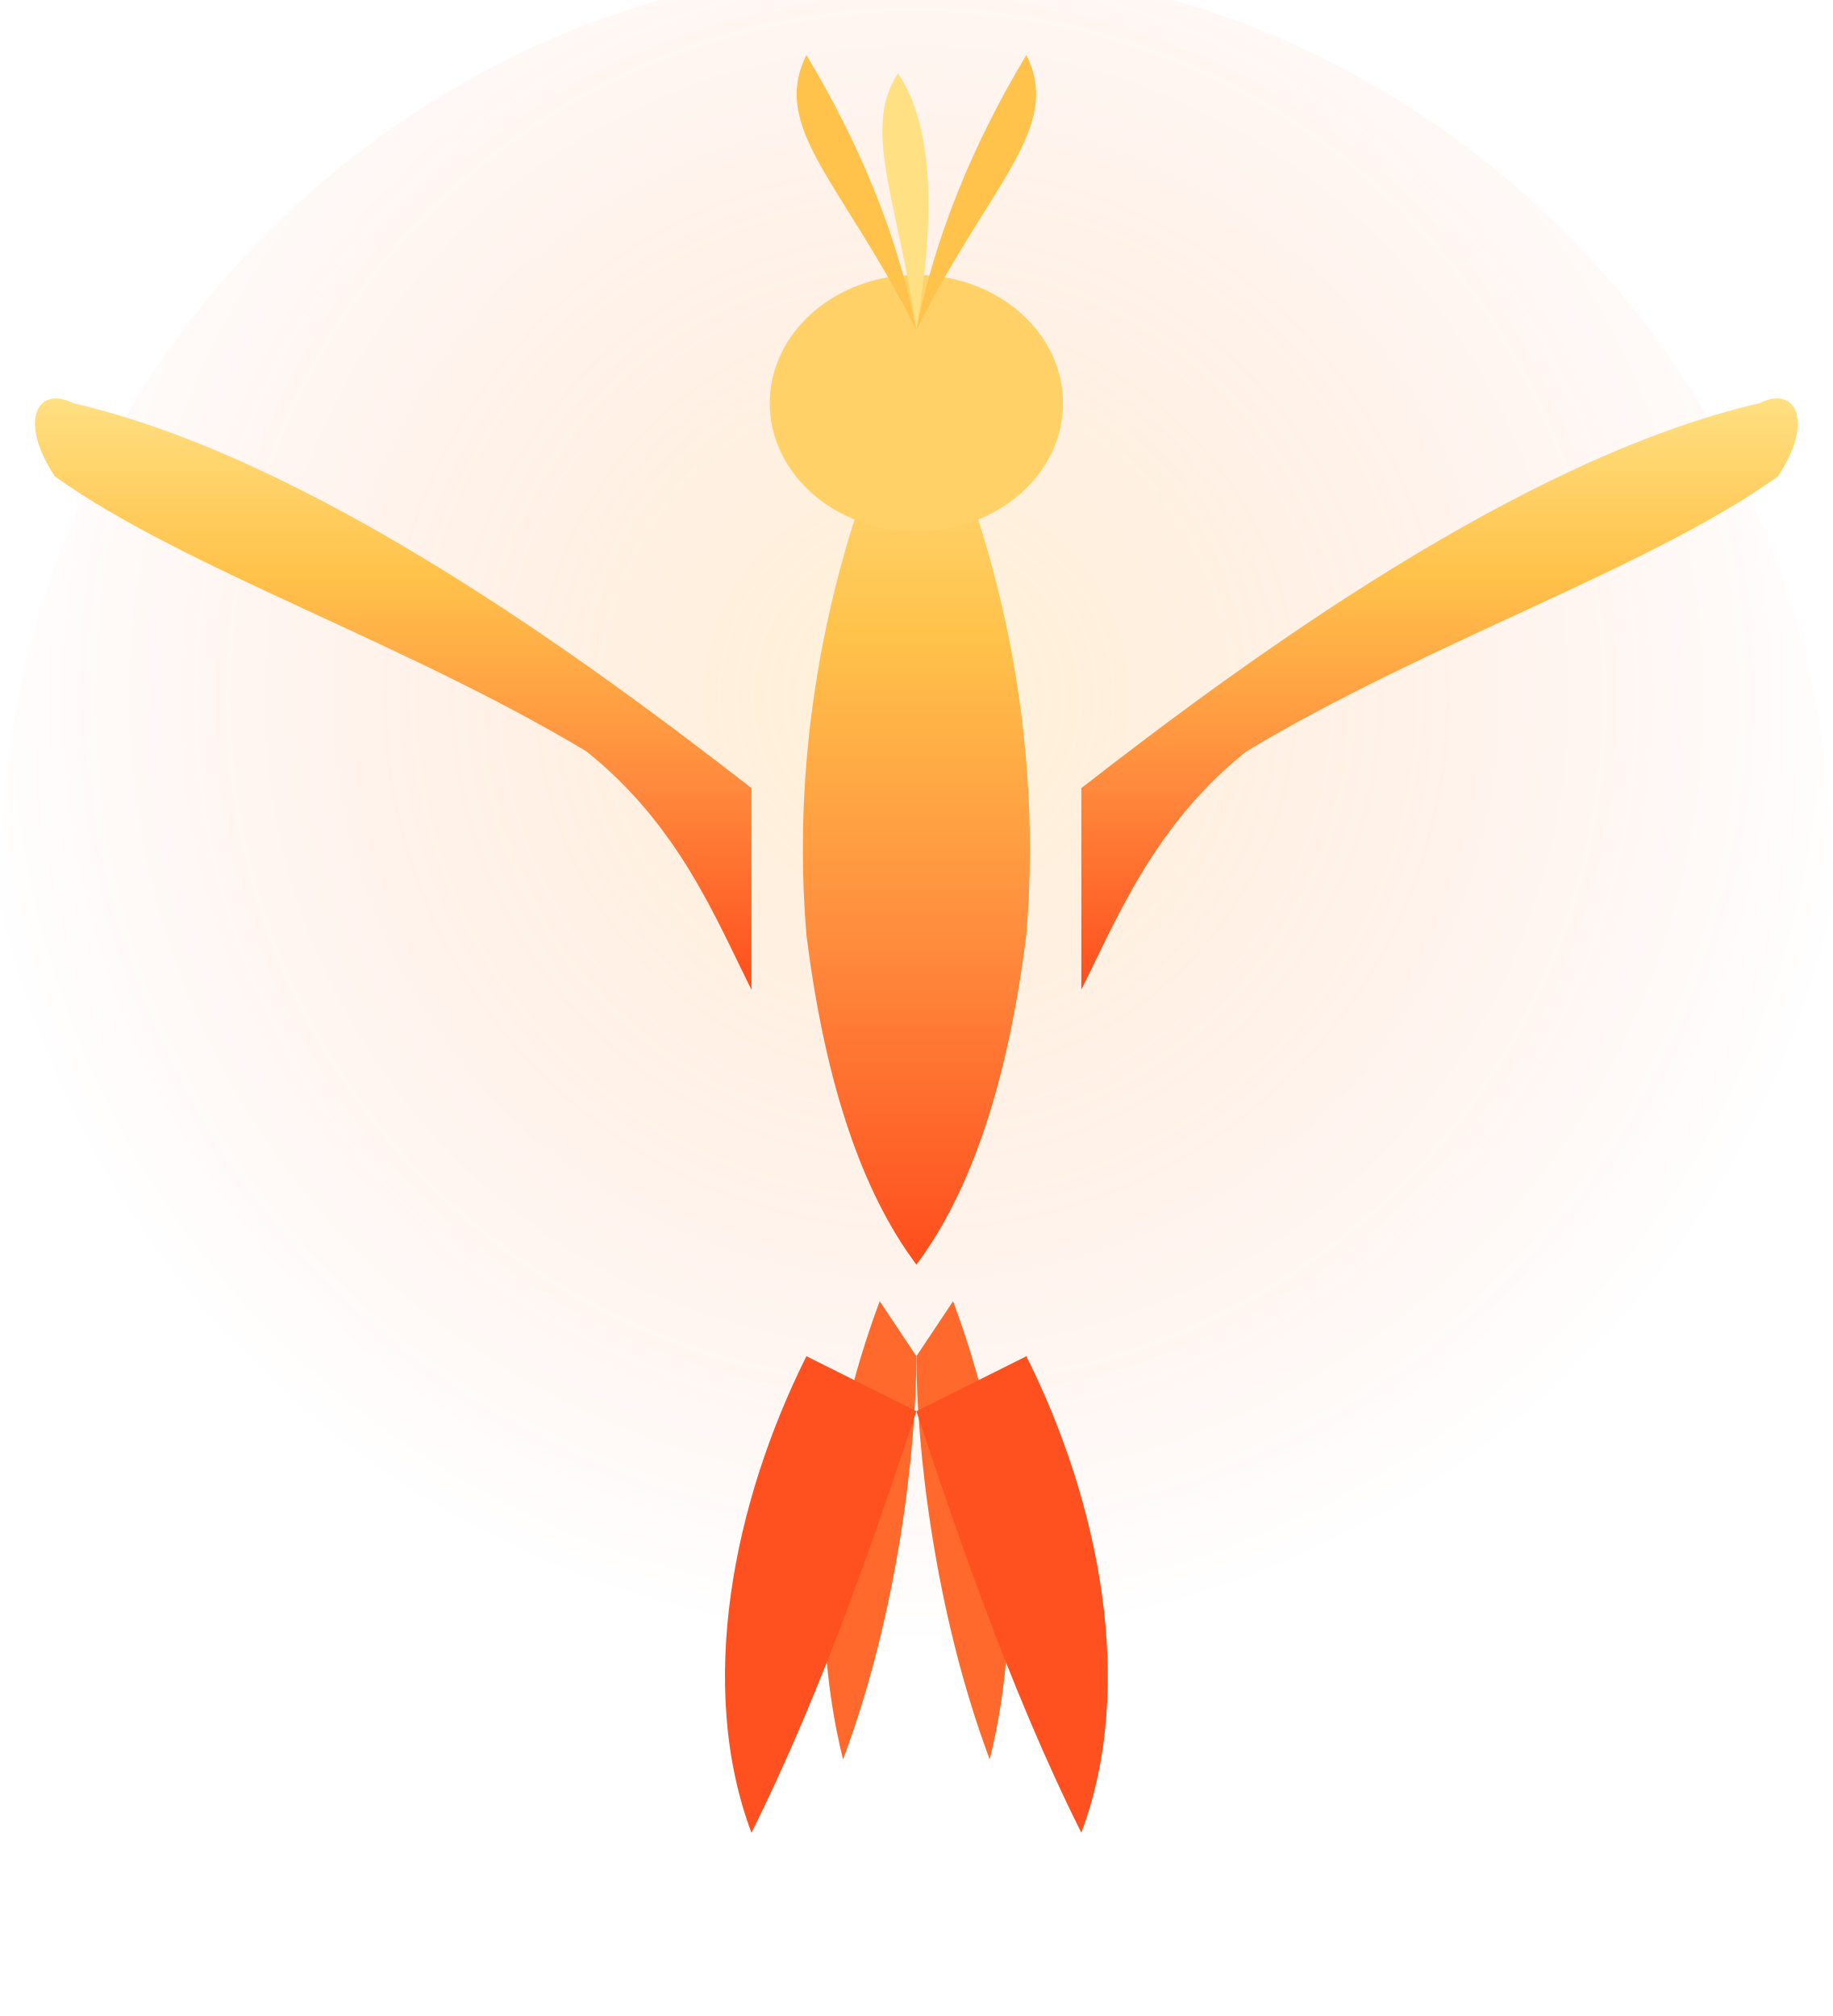
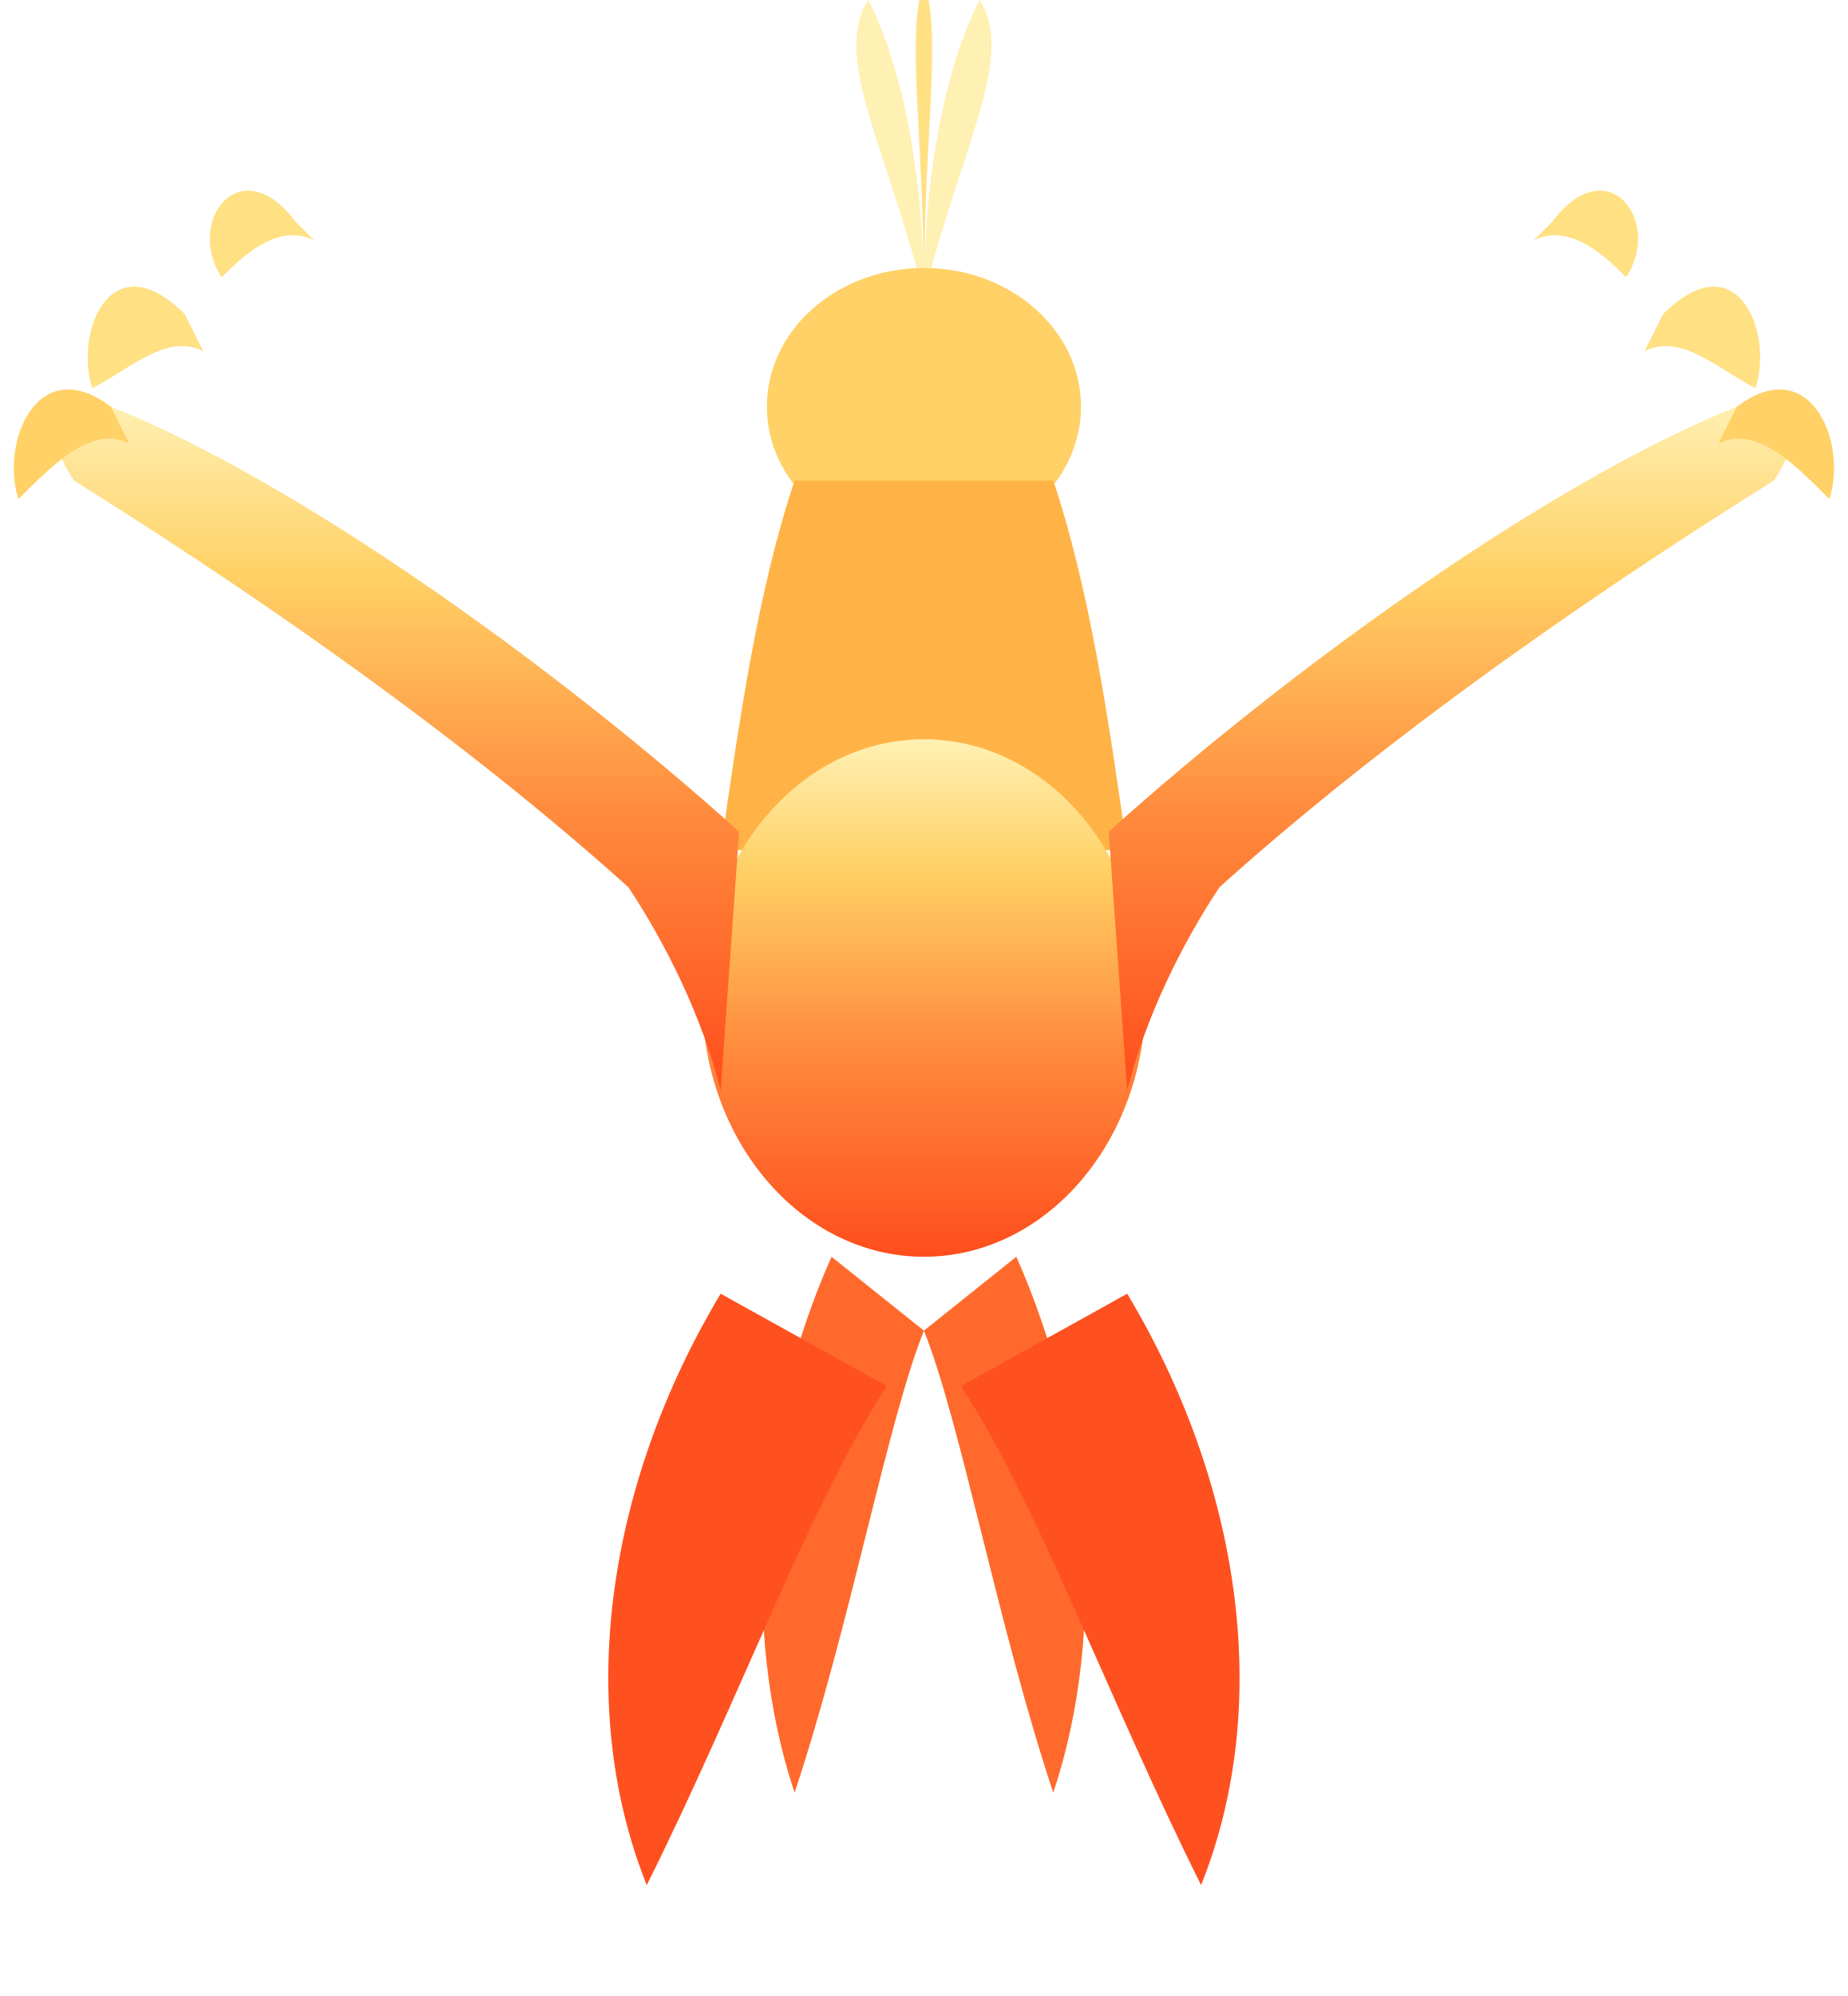
- <svg xmlns="http://www.w3.org/2000/svg" viewBox="0 0 100 110" role="img" aria-label="Phoenix">
+ <svg xmlns="http://www.w3.org/2000/svg" viewBox="0 0 100 108" role="img" aria-label="Phoenix">
  <defs>
    <linearGradient id="f" x1="0.5" y1="0" x2="0.5" y2="1">
-       <stop offset="0%" stop-color="#ffe082" />
-       <stop offset="30%" stop-color="#ffc24a" />
-       <stop offset="65%" stop-color="#ff8a3d" />
+       <stop offset="0%" stop-color="#fff0b3" />
+       <stop offset="25%" stop-color="#ffd166" />
+       <stop offset="60%" stop-color="#ff8a3d" />
      <stop offset="100%" stop-color="#ff4d1c" />
    </linearGradient>
-     <radialGradient id="glow" cx="50%" cy="40%" r="52%">
-       <stop offset="0%" stop-color="#ffc24a" stop-opacity="0.22" />
-       <stop offset="100%" stop-color="#ff4d1c" stop-opacity="0" />
-     </radialGradient>
  </defs>
-   <ellipse cx="50" cy="48" rx="50" ry="50" fill="url(#glow)" />
-   <path d="M41 43 C32 36 17 25 4 22            C2 21 1 23 3 26            C10 31 22 35 32 41            C37 45 39 50 41 54Z" fill="url(#f)" />
-   <path d="M59 43 C68 36 83 25 96 22            C98 21 99 23 97 26            C90 31 78 35 68 41            C63 45 61 50 59 54Z" fill="url(#f)" />
-   <path d="M50 20            C46 28 43 39 44 51            C45 59 47 65 50 69            C53 65 55 59 56 51            C57 39 54 28 50 20Z" fill="url(#f)" />
-   <ellipse cx="50" cy="22" rx="8" ry="7" fill="#ffd166" />
-   <path d="M50 18 C49 11 47  7 49  4 C51  7 51 12 50 18Z" fill="#ffe082" />
-   <path d="M50 18 C46 10 42  7 44  3 C47  8 49 13 50 18Z" fill="#ffc24a" />
-   <path d="M50 18 C54 10 58  7 56  3 C53  8 51 13 50 18Z" fill="#ffc24a" />
-   <path d="M50 69 C50 77 50 86 50 94 C50 86 50 77 50 69Z" fill="#ff8a3d" />
-   <path d="M48 71 C45 79 44 88 46 96 C49 88 50 79 50 74Z" fill="#ff6a2c" />
-   <path d="M52 71 C55 79 56 88 54 96 C51 88 50 79 50 74Z" fill="#ff6a2c" />
-   <path d="M44 74 C40 82 38 92 41 100 C45 92 48 83 50 77Z" fill="#ff5020" />
-   <path d="M56 74 C60 82 62 92 59 100 C55 92 52 83 50 77Z" fill="#ff5020" />
+   <path d="M50 16 C48  8 45  3 47  0 C49  4 50 10 50 16Z" fill="#fff0b3" />
+   <path d="M50 16 C50  7 49  2 50 -1 C51  2 50  7 50 16Z" fill="#ffe082" />
+   <path d="M50 16 C52  8 55  3 53  0 C51  4 50 10 50 16Z" fill="#fff0b3" />
+   <ellipse cx="50" cy="22" rx="8.5" ry="7.5" fill="#ffd166" />
+   <path d="M47 28 L50 33 L53 28Z" fill="#ffb347" />
+   <path d="M43 26 C41 32 40 39 39 46 L61 46 C60 39 59 32 57 26Z" fill="#ffb347" />
+   <ellipse cx="50" cy="54" rx="12" ry="14" fill="url(#f)" />
+   <path d="M40 45            C 30 36 16 26  6 22            C  3 21  2 23  4 26            C 12 31 24 39 34 48            C 36 51 38 55 39 59            Z" fill="url(#f)" />
+   <path d="M 6 22 C  2 19  0 24  1 27 C  3 25  5 23  7 24Z" fill="#ffd166" />
+   <path d="M10 17 C  6 13  4 18  5 21 C  7 20  9 18 11 19Z" fill="#ffe082" />
+   <path d="M16 12 C 13  8 10 12 12 15 C 13 14 15 12 17 13Z" fill="#ffe082" />
+   <path d="M60 45            C 70 36 84 26 94 22            C 97 21 98 23 96 26            C 88 31 76 39 66 48            C 64 51 62 55 61 59            Z" fill="url(#f)" />
+   <path d="M94 22 C 98 19 100 24 99 27 C 97 25 95 23 93 24Z" fill="#ffd166" />
+   <path d="M90 17 C 94 13  96 18 95 21 C 93 20 91 18 89 19Z" fill="#ffe082" />
+   <path d="M84 12 C 87  8  90 12 88 15 C 87 14 85 12 83 13Z" fill="#ffe082" />
+   <path d="M50 67 C50 76 50 87 50 96 C50 87 50 76 50 67Z" fill="#ff8a3d" />
+   <path d="M45 68 C41 77 40 88 43 97 C46 88 48 77 50 72Z" fill="#ff6a2c" />
+   <path d="M55 68 C59 77 60 88 57 97 C54 88 52 77 50 72Z" fill="#ff6a2c" />
+   <path d="M39 70 C33 80 31 92 35 102 C40 92 44 81 48 75Z" fill="#ff5020" />
+   <path d="M61 70 C67 80 69 92 65 102 C60 92 56 81 52 75Z" fill="#ff5020" />
</svg>
